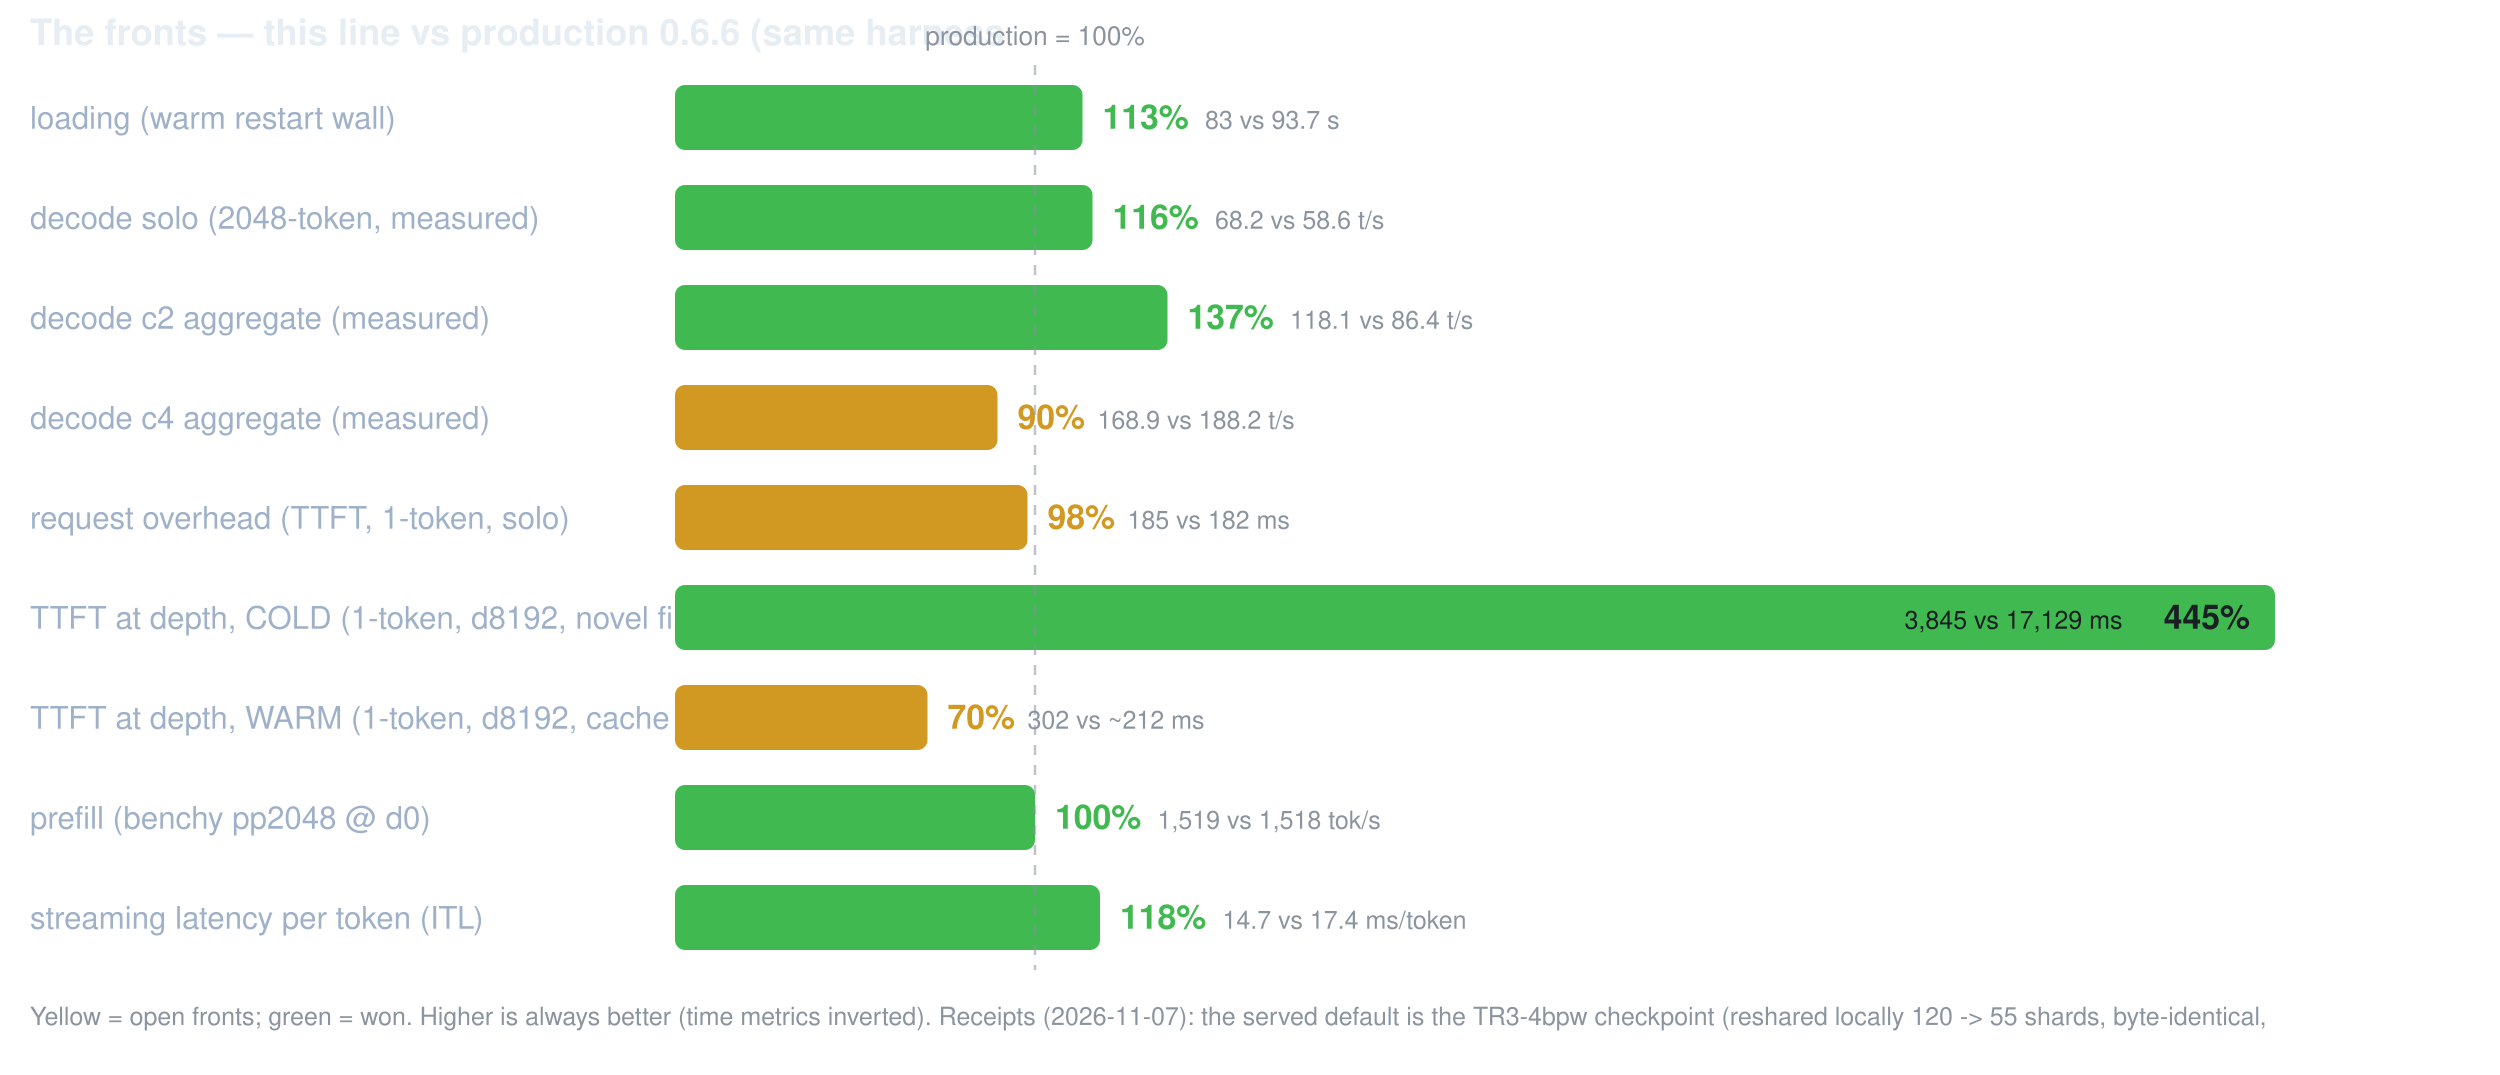
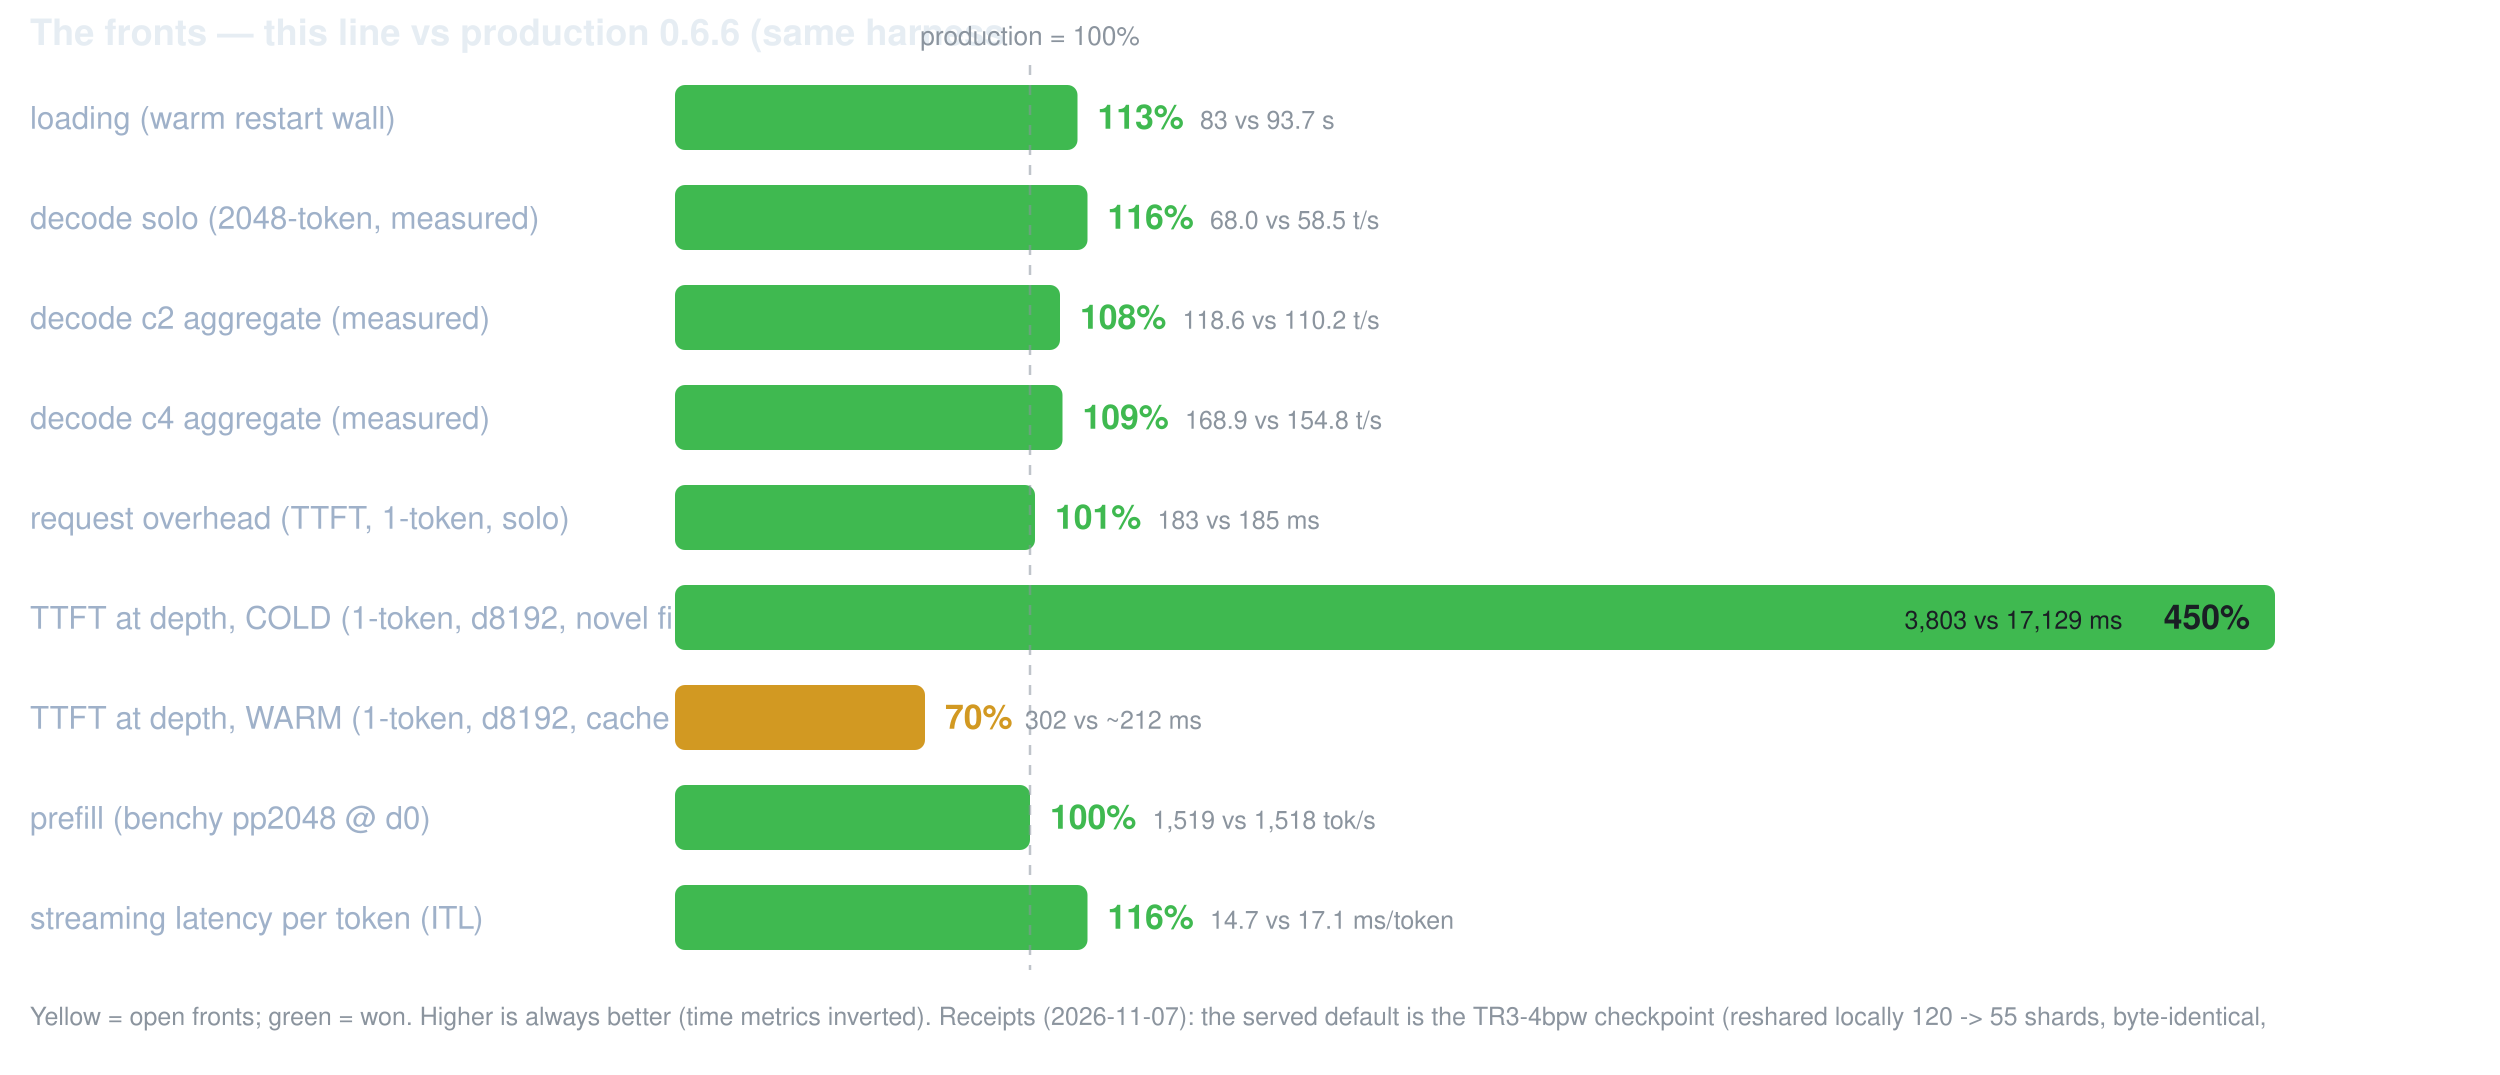
<svg xmlns="http://www.w3.org/2000/svg" viewBox="0 0 1000 430" width="1000" height="430" font-family="ui-sans-serif, -apple-system, 'Segoe UI', Helvetica, Arial, sans-serif">
  <text x="12" y="18" font-size="14.5" font-weight="700" fill="#e6edf3">The fronts — this line vs production 0.6.6 (same harness</text>
-   <text x="414" y="18" font-size="10.5" fill="#8b949e" text-anchor="middle">production = 100%</text>
+   <text x="412" y="18" font-size="10.5" fill="#8b949e" text-anchor="middle">production = 100%</text>
  <g>
    <text x="12" y="51.5" font-size="12.5" fill="#9fb1c9">loading (warm restart wall)</text>
-     <rect x="270" y="34" width="163" height="26" rx="4" fill="#3fb950" />
-     <text x="441" y="51.5" font-size="13.5" font-weight="700" fill="#3fb950">113%</text>
-     <text x="482" y="51.5" font-size="10" fill="#8b949e">83 vs 93.7 s</text>
+     <rect x="270" y="34" width="161" height="26" rx="4" fill="#3fb950" />
+     <text x="439" y="51.5" font-size="13.5" font-weight="700" fill="#3fb950">113%</text>
+     <text x="480" y="51.5" font-size="10" fill="#8b949e">83 vs 93.7 s</text>
    <text x="12" y="91.5" font-size="12.5" fill="#9fb1c9">decode solo (2048-token, measured)</text>
-     <rect x="270" y="74" width="167" height="26" rx="4" fill="#3fb950" />
-     <text x="445" y="91.5" font-size="13.5" font-weight="700" fill="#3fb950">116%</text>
-     <text x="486" y="91.5" font-size="10" fill="#8b949e">68.2 vs 58.6 t/s</text>
+     <rect x="270" y="74" width="165" height="26" rx="4" fill="#3fb950" />
+     <text x="443" y="91.5" font-size="13.5" font-weight="700" fill="#3fb950">116%</text>
+     <text x="484" y="91.5" font-size="10" fill="#8b949e">68.0 vs 58.5 t/s</text>
    <text x="12" y="131.5" font-size="12.5" fill="#9fb1c9">decode c2 aggregate (measured)</text>
-     <rect x="270" y="114" width="197" height="26" rx="4" fill="#3fb950" />
-     <text x="475" y="131.5" font-size="13.5" font-weight="700" fill="#3fb950">137%</text>
-     <text x="516" y="131.5" font-size="10" fill="#8b949e">118.1 vs 86.4 t/s</text>
+     <rect x="270" y="114" width="154" height="26" rx="4" fill="#3fb950" />
+     <text x="432" y="131.5" font-size="13.5" font-weight="700" fill="#3fb950">108%</text>
+     <text x="473" y="131.5" font-size="10" fill="#8b949e">118.6 vs 110.2 t/s</text>
    <text x="12" y="171.5" font-size="12.5" fill="#9fb1c9">decode c4 aggregate (measured)</text>
-     <rect x="270" y="154" width="129" height="26" rx="4" fill="#d29922" />
-     <text x="407" y="171.5" font-size="13.5" font-weight="700" fill="#d29922">90%</text>
-     <text x="439" y="171.5" font-size="10" fill="#8b949e">168.9 vs 188.2 t/s</text>
+     <rect x="270" y="154" width="155" height="26" rx="4" fill="#3fb950" />
+     <text x="433" y="171.5" font-size="13.5" font-weight="700" fill="#3fb950">109%</text>
+     <text x="474" y="171.5" font-size="10" fill="#8b949e">168.9 vs 154.8 t/s</text>
    <text x="12" y="211.5" font-size="12.5" fill="#9fb1c9">request overhead (TTFT, 1-token, solo)</text>
-     <rect x="270" y="194" width="141" height="26" rx="4" fill="#d29922" />
-     <text x="419" y="211.5" font-size="13.5" font-weight="700" fill="#d29922">98%</text>
-     <text x="451" y="211.5" font-size="10" fill="#8b949e">185 vs 182 ms</text>
+     <rect x="270" y="194" width="144" height="26" rx="4" fill="#3fb950" />
+     <text x="422" y="211.5" font-size="13.5" font-weight="700" fill="#3fb950">101%</text>
+     <text x="463" y="211.5" font-size="10" fill="#8b949e">183 vs 185 ms</text>
    <text x="12" y="251.5" font-size="12.5" fill="#9fb1c9">TTFT at depth, COLD (1-token, d8192, novel fill)</text>
    <rect x="270" y="234" width="640" height="26" rx="4" fill="#3fb950" />
-     <text x="900" y="251.5" font-size="13.5" font-weight="700" fill="#1a1f24" text-anchor="end">445%</text>
-     <text x="849" y="251.5" font-size="10" fill="#1a1f24" text-anchor="end">3,845 vs 17,129 ms</text>
+     <text x="900" y="251.5" font-size="13.5" font-weight="700" fill="#1a1f24" text-anchor="end">450%</text>
+     <text x="849" y="251.5" font-size="10" fill="#1a1f24" text-anchor="end">3,803 vs 17,129 ms</text>
    <text x="12" y="291.5" font-size="12.5" fill="#9fb1c9">TTFT at depth, WARM (1-token, d8192, cache hit)</text>
-     <rect x="270" y="274" width="101" height="26" rx="4" fill="#d29922" />
-     <text x="379" y="291.5" font-size="13.5" font-weight="700" fill="#d29922">70%</text>
-     <text x="411" y="291.5" font-size="10" fill="#8b949e">302 vs ~212 ms</text>
+     <rect x="270" y="274" width="100" height="26" rx="4" fill="#d29922" />
+     <text x="378" y="291.5" font-size="13.5" font-weight="700" fill="#d29922">70%</text>
+     <text x="410" y="291.5" font-size="10" fill="#8b949e">302 vs ~212 ms</text>
    <text x="12" y="331.5" font-size="12.5" fill="#9fb1c9">prefill (benchy pp2048 @ d0)</text>
-     <rect x="270" y="314" width="144" height="26" rx="4" fill="#3fb950" />
-     <text x="422" y="331.5" font-size="13.5" font-weight="700" fill="#3fb950">100%</text>
-     <text x="463" y="331.5" font-size="10" fill="#8b949e">1,519 vs 1,518 tok/s</text>
+     <rect x="270" y="314" width="142" height="26" rx="4" fill="#3fb950" />
+     <text x="420" y="331.5" font-size="13.5" font-weight="700" fill="#3fb950">100%</text>
+     <text x="461" y="331.5" font-size="10" fill="#8b949e">1,519 vs 1,518 tok/s</text>
    <text x="12" y="371.5" font-size="12.5" fill="#9fb1c9">streaming latency per token (ITL)</text>
-     <rect x="270" y="354" width="170" height="26" rx="4" fill="#3fb950" />
-     <text x="448" y="371.5" font-size="13.5" font-weight="700" fill="#3fb950">118%</text>
-     <text x="489" y="371.5" font-size="10" fill="#8b949e">14.7 vs 17.4 ms/token</text>
+     <rect x="270" y="354" width="165" height="26" rx="4" fill="#3fb950" />
+     <text x="443" y="371.5" font-size="13.5" font-weight="700" fill="#3fb950">116%</text>
+     <text x="484" y="371.5" font-size="10" fill="#8b949e">14.7 vs 17.1 ms/token</text>
  </g>
-   <line x1="414" y1="26" x2="414" y2="388" stroke="#8b949e" stroke-opacity="0.55" stroke-dasharray="4 4" />
+   <line x1="412" y1="26" x2="412" y2="388" stroke="#8b949e" stroke-opacity="0.55" stroke-dasharray="4 4" />
  <text x="12" y="410" font-size="10" fill="#8b949e">Yellow = open fronts; green = won. Higher is always better (time metrics inverted). Receipts (2026-11-07): the served default is the TR3-4bpw checkpoint (reshared locally 120 -&gt; 55 shards, byte-identical,</text>
</svg>
